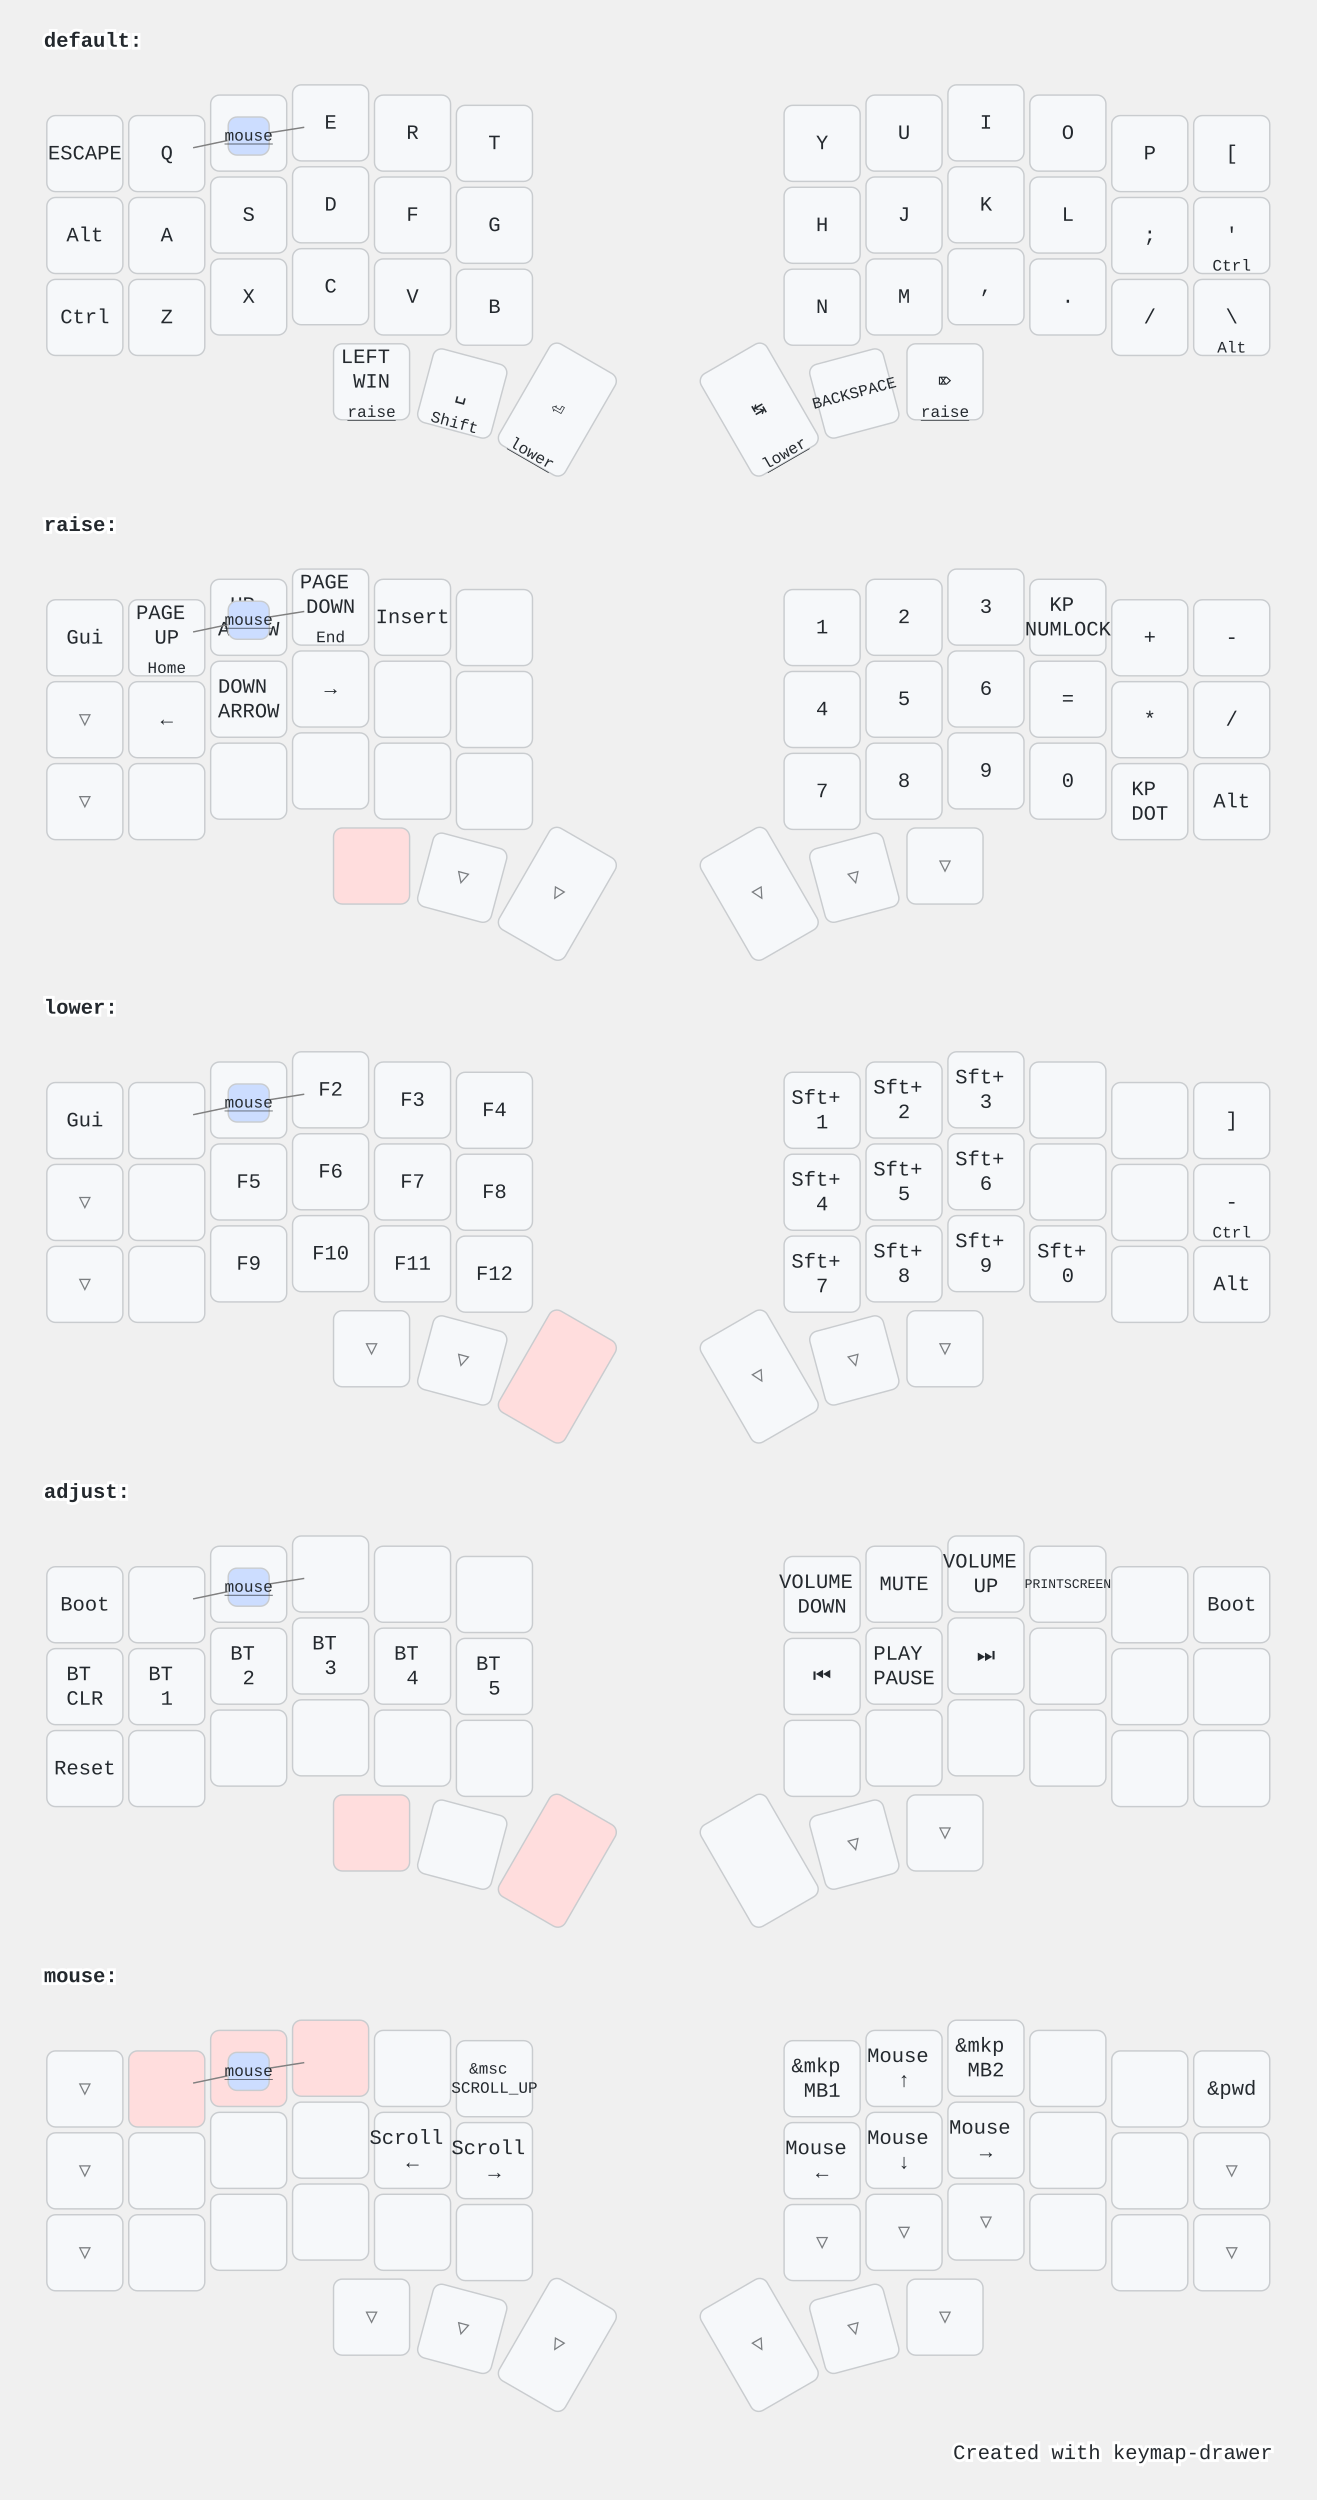
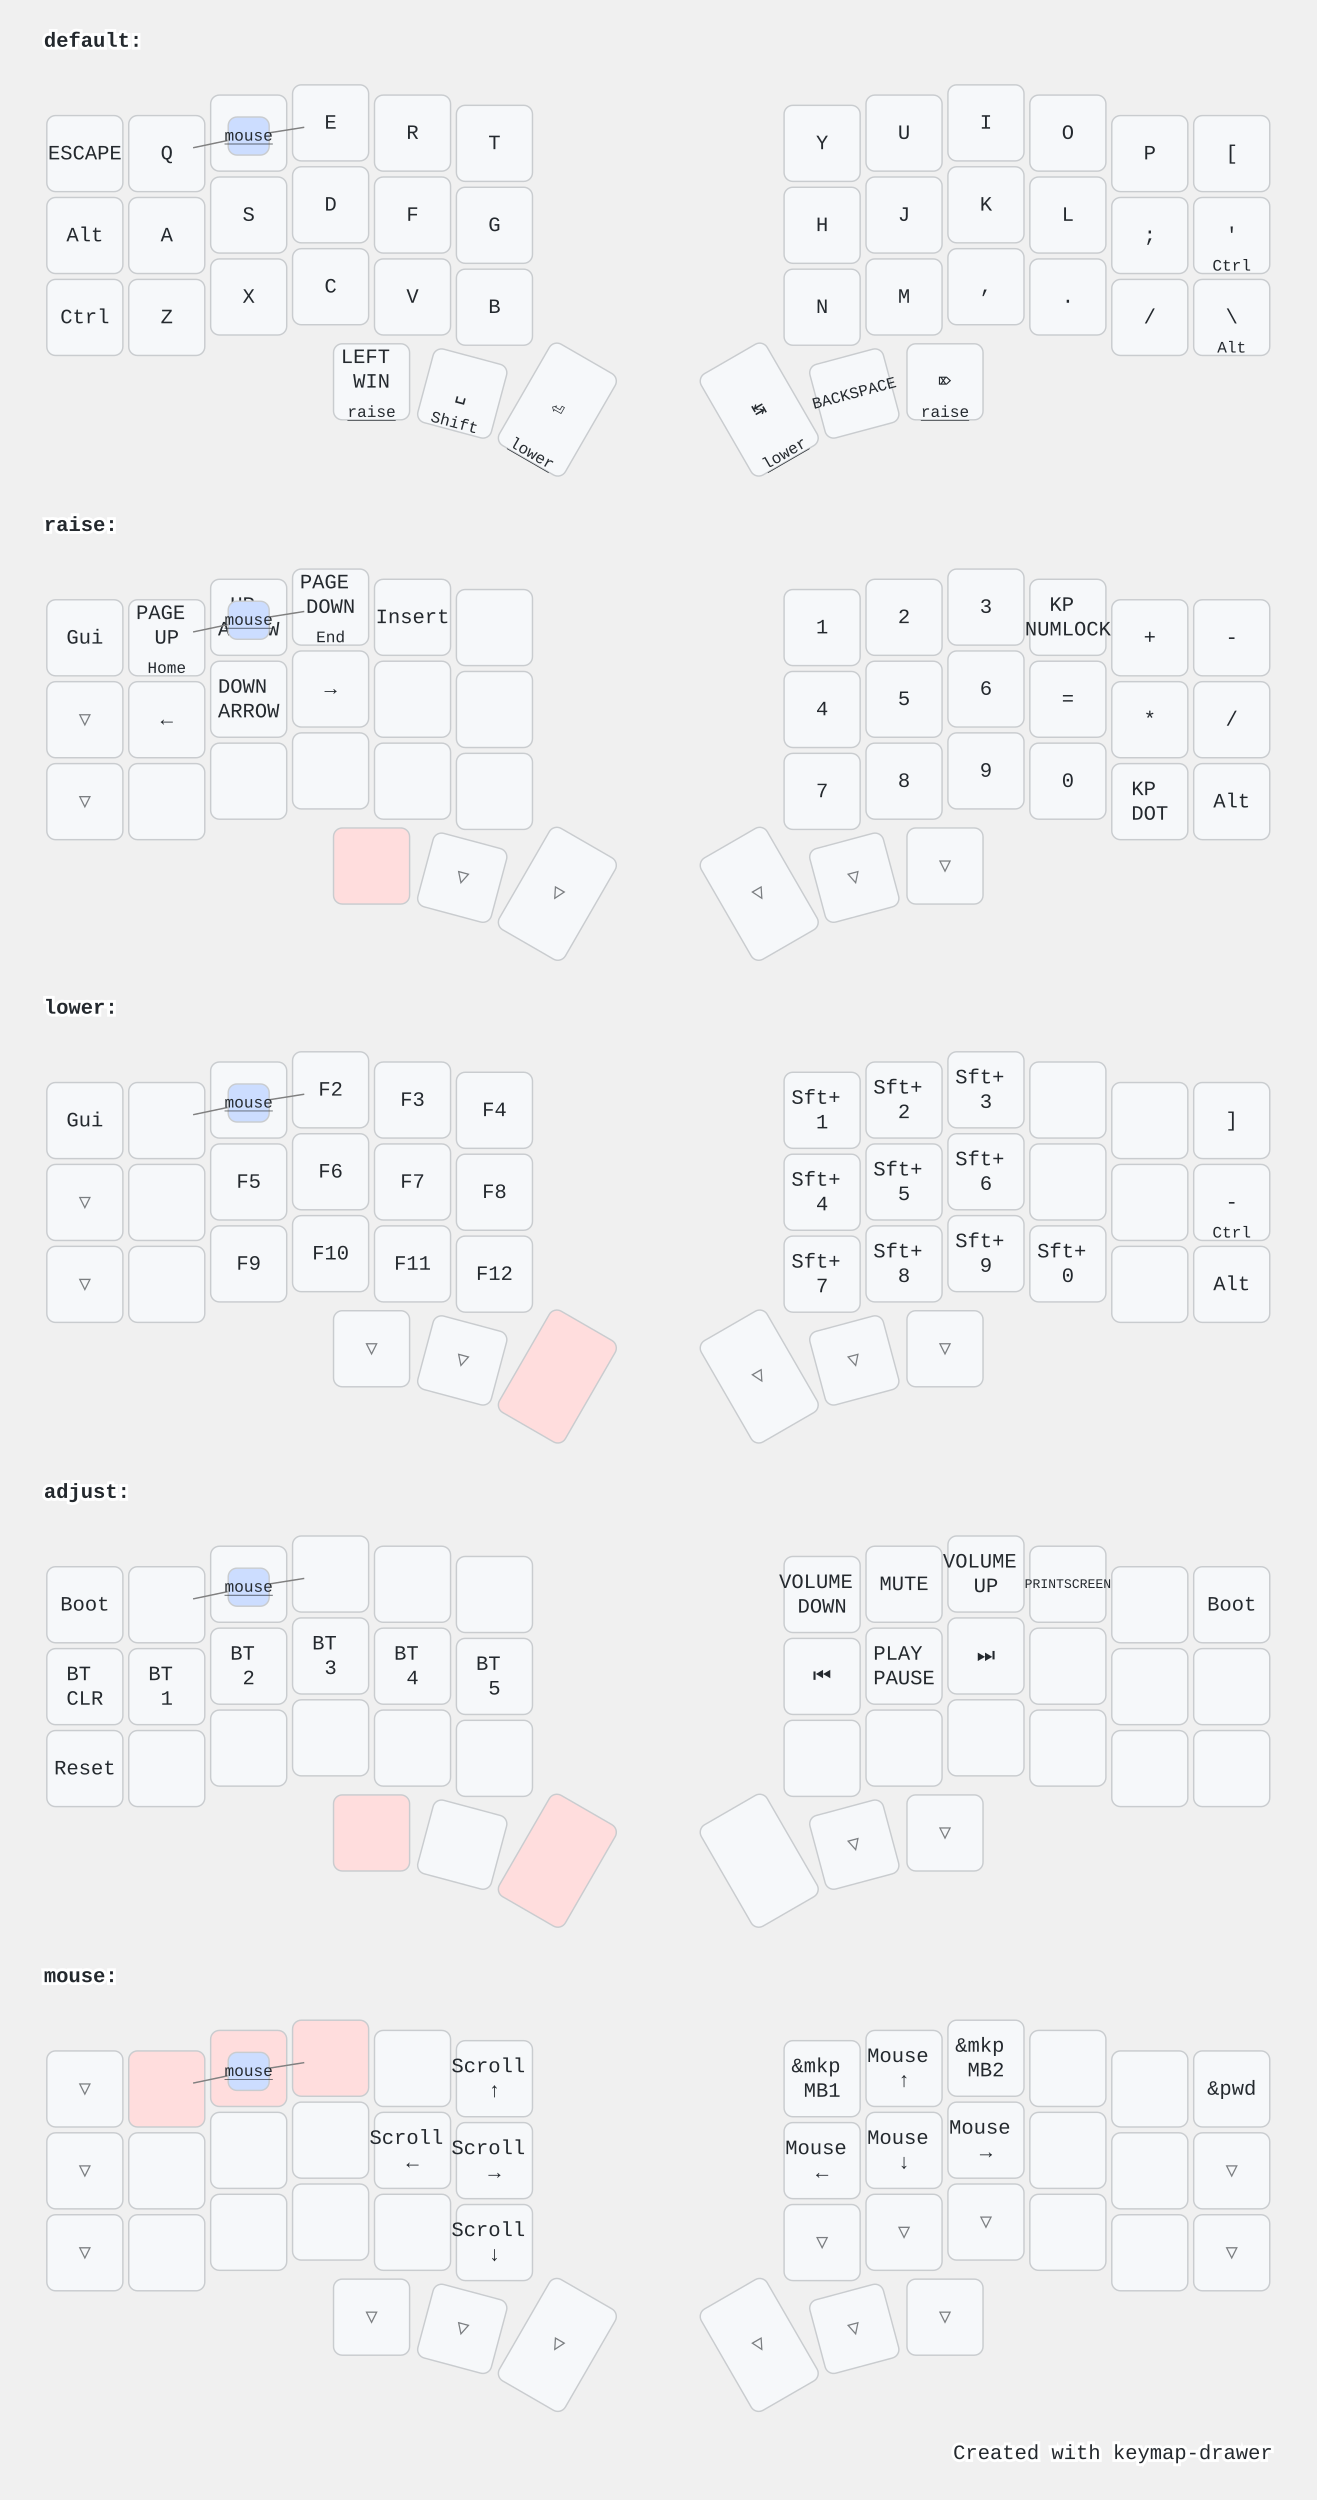
<svg xmlns="http://www.w3.org/2000/svg" width="900" height="1709" viewBox="0 0 900 1709" class="keymap">
  <style>/* inherit to force styles through use tags */
svg path {
    fill: inherit;
}

/* font and background color specifications */
svg.keymap {
    font-family: SFMono-Regular,Consolas,Liberation Mono,Menlo,monospace;
    font-size: 14px;
    font-kerning: normal;
    text-rendering: optimizeLegibility;
    fill: #24292e;
}

/* default key styling */
rect.key {
    fill: #f6f8fa;
}

rect.key, rect.combo {
    stroke: #c9cccf;
    stroke-width: 1;
}

/* default key side styling, only used is draw_key_sides is set */
rect.side {
    filter: brightness(90%);
}

/* color accent for combo boxes */
rect.combo, rect.combo-separate {
    fill: #cdf;
}

/* color accent for held keys */
rect.held, rect.combo.held {
    fill: #fdd;
}

/* color accent for ghost (optional) keys */
rect.ghost, rect.combo.ghost {
    stroke-dasharray: 4, 4;
    stroke-width: 2;
}

text {
    text-anchor: middle;
    dominant-baseline: middle;
}

/* styling for layer labels */
text.label {
    font-weight: bold;
    text-anchor: start;
    stroke: white;
    stroke-width: 4;
    paint-order: stroke;
}

/* styling for optional footer */
text.footer {
    text-anchor: end;
    dominant-baseline: auto;
    stroke: white;
    stroke-width: 4;
    paint-order: stroke;
}

/* styling for combo tap, and key hold/shifted label text */
text.combo, text.hold, text.shifted {
    font-size: 11px;
}

text.hold {
    text-anchor: middle;
    dominant-baseline: auto;
}

text.shifted {
    text-anchor: middle;
    dominant-baseline: hanging;
}

text.layer-activator {
    text-decoration: underline;
}

/* styling for hold/shifted label text in combo box */
text.combo.hold, text.combo.shifted {
    font-size: 8px;
}

/* lighter symbol for transparent keys */
text.trans {
    fill: #7b7e81;
}

/* styling for combo dendrons */
path.combo {
    stroke-width: 1;
    stroke: gray;
    fill: none;
}

/* Start Tabler Icons Cleanup */
/* cannot use height/width with glyphs */
.icon-tabler &gt; path {
    fill: inherit;
    stroke: inherit;
    stroke-width: 2;
}
/* hide tabler's default box */
.icon-tabler &gt; path[stroke="none"][fill="none"] {
    visibility: hidden;
}
/* End Tabler Icons Cleanup */

@media (prefers-color-scheme: dark) {
svg.keymap { fill: #d1d6db; }
rect.key { fill: #3f4750; }
rect.key, rect.combo { stroke: #60666c; }
rect.combo, rect.combo-separate { fill: #1f3d7a; }
rect.held, rect.combo.held { fill: #854747; }
text.label, text.footer { stroke: black; }
text.trans { fill: #7e8184; }
path.combo { stroke: #7f7f7f; }

}</style>
  <g transform="translate(30, 0)" class="layer-default">
    <text x="0" y="28" class="label" id="default">default:</text>
    <g transform="translate(0, 56)">
      <g transform="translate(28, 49)" class="key keypos-0">
        <rect rx="6" ry="6" x="-26" y="-26" width="52" height="52" class="key" />
        <text x="0" y="0" class="key tap">ESCAPE</text>
      </g>
      <g transform="translate(84, 49)" class="key keypos-1">
        <rect rx="6" ry="6" x="-26" y="-26" width="52" height="52" class="key" />
        <text x="0" y="0" class="key tap">Q</text>
      </g>
      <g transform="translate(140, 35)" class="key keypos-2">
        <rect rx="6" ry="6" x="-26" y="-26" width="52" height="52" class="key" />
        <text x="0" y="0" class="key tap">W</text>
      </g>
      <g transform="translate(196, 28)" class="key keypos-3">
        <rect rx="6" ry="6" x="-26" y="-26" width="52" height="52" class="key" />
        <text x="0" y="0" class="key tap">E</text>
      </g>
      <g transform="translate(252, 35)" class="key keypos-4">
        <rect rx="6" ry="6" x="-26" y="-26" width="52" height="52" class="key" />
        <text x="0" y="0" class="key tap">R</text>
      </g>
      <g transform="translate(308, 42)" class="key keypos-5">
        <rect rx="6" ry="6" x="-26" y="-26" width="52" height="52" class="key" />
        <text x="0" y="0" class="key tap">T</text>
      </g>
      <g transform="translate(532, 42)" class="key keypos-6">
        <rect rx="6" ry="6" x="-26" y="-26" width="52" height="52" class="key" />
        <text x="0" y="0" class="key tap">Y</text>
      </g>
      <g transform="translate(588, 35)" class="key keypos-7">
        <rect rx="6" ry="6" x="-26" y="-26" width="52" height="52" class="key" />
        <text x="0" y="0" class="key tap">U</text>
      </g>
      <g transform="translate(644, 28)" class="key keypos-8">
        <rect rx="6" ry="6" x="-26" y="-26" width="52" height="52" class="key" />
        <text x="0" y="0" class="key tap">I</text>
      </g>
      <g transform="translate(700, 35)" class="key keypos-9">
        <rect rx="6" ry="6" x="-26" y="-26" width="52" height="52" class="key" />
        <text x="0" y="0" class="key tap">O</text>
      </g>
      <g transform="translate(756, 49)" class="key keypos-10">
        <rect rx="6" ry="6" x="-26" y="-26" width="52" height="52" class="key" />
        <text x="0" y="0" class="key tap">P</text>
      </g>
      <g transform="translate(812, 49)" class="key keypos-11">
        <rect rx="6" ry="6" x="-26" y="-26" width="52" height="52" class="key" />
        <text x="0" y="0" class="key tap">[</text>
      </g>
      <g transform="translate(28, 105)" class="key keypos-12">
        <rect rx="6" ry="6" x="-26" y="-26" width="52" height="52" class="key" />
        <text x="0" y="0" class="key tap">Alt</text>
      </g>
      <g transform="translate(84, 105)" class="key keypos-13">
        <rect rx="6" ry="6" x="-26" y="-26" width="52" height="52" class="key" />
        <text x="0" y="0" class="key tap">A</text>
      </g>
      <g transform="translate(140, 91)" class="key keypos-14">
        <rect rx="6" ry="6" x="-26" y="-26" width="52" height="52" class="key" />
        <text x="0" y="0" class="key tap">S</text>
      </g>
      <g transform="translate(196, 84)" class="key keypos-15">
        <rect rx="6" ry="6" x="-26" y="-26" width="52" height="52" class="key" />
        <text x="0" y="0" class="key tap">D</text>
      </g>
      <g transform="translate(252, 91)" class="key keypos-16">
        <rect rx="6" ry="6" x="-26" y="-26" width="52" height="52" class="key" />
        <text x="0" y="0" class="key tap">F</text>
      </g>
      <g transform="translate(308, 98)" class="key keypos-17">
        <rect rx="6" ry="6" x="-26" y="-26" width="52" height="52" class="key" />
        <text x="0" y="0" class="key tap">G</text>
      </g>
      <g transform="translate(532, 98)" class="key keypos-18">
        <rect rx="6" ry="6" x="-26" y="-26" width="52" height="52" class="key" />
        <text x="0" y="0" class="key tap">H</text>
      </g>
      <g transform="translate(588, 91)" class="key keypos-19">
        <rect rx="6" ry="6" x="-26" y="-26" width="52" height="52" class="key" />
        <text x="0" y="0" class="key tap">J</text>
      </g>
      <g transform="translate(644, 84)" class="key keypos-20">
        <rect rx="6" ry="6" x="-26" y="-26" width="52" height="52" class="key" />
        <text x="0" y="0" class="key tap">K</text>
      </g>
      <g transform="translate(700, 91)" class="key keypos-21">
        <rect rx="6" ry="6" x="-26" y="-26" width="52" height="52" class="key" />
        <text x="0" y="0" class="key tap">L</text>
      </g>
      <g transform="translate(756, 105)" class="key keypos-22">
        <rect rx="6" ry="6" x="-26" y="-26" width="52" height="52" class="key" />
        <text x="0" y="0" class="key tap">;</text>
      </g>
      <g transform="translate(812, 105)" class="key keypos-23">
        <rect rx="6" ry="6" x="-26" y="-26" width="52" height="52" class="key" />
        <text x="0" y="0" class="key tap">'</text>
        <text x="0" y="24" class="key hold">Ctrl</text>
      </g>
      <g transform="translate(28, 161)" class="key keypos-24">
        <rect rx="6" ry="6" x="-26" y="-26" width="52" height="52" class="key" />
        <text x="0" y="0" class="key tap">Ctrl</text>
      </g>
      <g transform="translate(84, 161)" class="key keypos-25">
        <rect rx="6" ry="6" x="-26" y="-26" width="52" height="52" class="key" />
        <text x="0" y="0" class="key tap">Z</text>
      </g>
      <g transform="translate(140, 147)" class="key keypos-26">
        <rect rx="6" ry="6" x="-26" y="-26" width="52" height="52" class="key" />
        <text x="0" y="0" class="key tap">X</text>
      </g>
      <g transform="translate(196, 140)" class="key keypos-27">
        <rect rx="6" ry="6" x="-26" y="-26" width="52" height="52" class="key" />
        <text x="0" y="0" class="key tap">C</text>
      </g>
      <g transform="translate(252, 147)" class="key keypos-28">
        <rect rx="6" ry="6" x="-26" y="-26" width="52" height="52" class="key" />
        <text x="0" y="0" class="key tap">V</text>
      </g>
      <g transform="translate(308, 154)" class="key keypos-29">
        <rect rx="6" ry="6" x="-26" y="-26" width="52" height="52" class="key" />
        <text x="0" y="0" class="key tap">B</text>
      </g>
      <g transform="translate(532, 154)" class="key keypos-30">
        <rect rx="6" ry="6" x="-26" y="-26" width="52" height="52" class="key" />
        <text x="0" y="0" class="key tap">N</text>
      </g>
      <g transform="translate(588, 147)" class="key keypos-31">
        <rect rx="6" ry="6" x="-26" y="-26" width="52" height="52" class="key" />
        <text x="0" y="0" class="key tap">M</text>
      </g>
      <g transform="translate(644, 140)" class="key keypos-32">
        <rect rx="6" ry="6" x="-26" y="-26" width="52" height="52" class="key" />
        <text x="0" y="0" class="key tap">,</text>
      </g>
      <g transform="translate(700, 147)" class="key keypos-33">
        <rect rx="6" ry="6" x="-26" y="-26" width="52" height="52" class="key" />
        <text x="0" y="0" class="key tap">.</text>
      </g>
      <g transform="translate(756, 161)" class="key keypos-34">
        <rect rx="6" ry="6" x="-26" y="-26" width="52" height="52" class="key" />
        <text x="0" y="0" class="key tap">/</text>
      </g>
      <g transform="translate(812, 161)" class="key keypos-35">
        <rect rx="6" ry="6" x="-26" y="-26" width="52" height="52" class="key" />
        <text x="0" y="0" class="key tap">\</text>
        <text x="0" y="24" class="key hold">Alt</text>
      </g>
      <g transform="translate(224, 205)" class="key keypos-36">
        <rect rx="6" ry="6" x="-26" y="-26" width="52" height="52" class="key" />
        <text x="0" y="0" class="key tap">
          <tspan x="0" dy="-1.2em">LEFT</tspan>
          <tspan x="0" dy="1.2em">WIN</tspan>
        </text>
        <a href="#raise">
          <text x="0" y="24" class="key hold layer-activator">raise</text>
        </a>
      </g>
      <g transform="translate(286, 213) rotate(15.0)" class="key keypos-37">
        <rect rx="6" ry="6" x="-26" y="-26" width="52" height="52" class="key" />
        <text x="0" y="0" class="key tap">␣</text>
        <text x="0" y="24" class="key hold">Shift</text>
      </g>
      <g transform="translate(351, 224) rotate(30.0)" class="key keypos-38">
        <rect rx="6" ry="6" x="-26" y="-40" width="52" height="80" class="key" />
        <text x="0" y="0" class="key tap">⏎</text>
        <a href="#lower">
          <text x="0" y="38" class="key hold layer-activator">lower</text>
        </a>
      </g>
      <g transform="translate(489, 224) rotate(-30.0)" class="key keypos-39">
        <rect rx="6" ry="6" x="-26" y="-40" width="52" height="80" class="key" />
        <text x="0" y="0" class="key tap">↹</text>
        <a href="#lower">
          <text x="0" y="38" class="key hold layer-activator">lower</text>
        </a>
      </g>
      <g transform="translate(554, 213) rotate(-15.0)" class="key keypos-40">
        <rect rx="6" ry="6" x="-26" y="-26" width="52" height="52" class="key" />
        <text x="0" y="0" class="key tap">
          <tspan style="font-size: 78%">BACKSPACE</tspan>
        </text>
      </g>
      <g transform="translate(616, 205)" class="key keypos-41">
        <rect rx="6" ry="6" x="-26" y="-26" width="52" height="52" class="key" />
        <text x="0" y="0" class="key tap">⌦</text>
        <a href="#raise">
          <text x="0" y="24" class="key hold layer-activator">raise</text>
        </a>
      </g>
      <g class="combo combopos-0">
        <path d="M140,37 l38,-6" class="combo" />
        <path d="M140,37 l-38,8" class="combo" />
        <rect rx="6" ry="6" x="126" y="24" width="28" height="26" class="combo" />
        <a href="#mouse">
          <text x="140" y="37" class="combo tap layer-activator">mouse</text>
        </a>
      </g>
    </g>
  </g>
  <g transform="translate(30, 331)" class="layer-raise">
    <text x="0" y="28" class="label" id="raise">raise:</text>
    <g transform="translate(0, 56)">
      <g transform="translate(28, 49)" class="key keypos-0">
        <rect rx="6" ry="6" x="-26" y="-26" width="52" height="52" class="key" />
        <text x="0" y="0" class="key tap">Gui</text>
      </g>
      <g transform="translate(84, 49)" class="key keypos-1">
        <rect rx="6" ry="6" x="-26" y="-26" width="52" height="52" class="key" />
        <text x="0" y="0" class="key tap">
          <tspan x="0" dy="-1.2em">PAGE</tspan>
          <tspan x="0" dy="1.2em">UP</tspan>
        </text>
        <text x="0" y="24" class="key hold">Home</text>
      </g>
      <g transform="translate(140, 35)" class="key keypos-2">
        <rect rx="6" ry="6" x="-26" y="-26" width="52" height="52" class="key" />
        <text x="0" y="0" class="key tap">
          <tspan x="0" dy="-0.6em">UP</tspan>
          <tspan x="0" dy="1.2em">ARROW</tspan>
        </text>
      </g>
      <g transform="translate(196, 28)" class="key keypos-3">
        <rect rx="6" ry="6" x="-26" y="-26" width="52" height="52" class="key" />
        <text x="0" y="0" class="key tap">
          <tspan x="0" dy="-1.2em">PAGE</tspan>
          <tspan x="0" dy="1.2em">DOWN</tspan>
        </text>
        <text x="0" y="24" class="key hold">End</text>
      </g>
      <g transform="translate(252, 35)" class="key keypos-4">
        <rect rx="6" ry="6" x="-26" y="-26" width="52" height="52" class="key" />
        <text x="0" y="0" class="key tap">Insert</text>
      </g>
      <g transform="translate(308, 42)" class="key keypos-5">
        <rect rx="6" ry="6" x="-26" y="-26" width="52" height="52" class="key" />
      </g>
      <g transform="translate(532, 42)" class="key keypos-6">
        <rect rx="6" ry="6" x="-26" y="-26" width="52" height="52" class="key" />
        <text x="0" y="0" class="key tap">1</text>
      </g>
      <g transform="translate(588, 35)" class="key keypos-7">
        <rect rx="6" ry="6" x="-26" y="-26" width="52" height="52" class="key" />
        <text x="0" y="0" class="key tap">2</text>
      </g>
      <g transform="translate(644, 28)" class="key keypos-8">
        <rect rx="6" ry="6" x="-26" y="-26" width="52" height="52" class="key" />
        <text x="0" y="0" class="key tap">3</text>
      </g>
      <g transform="translate(700, 35)" class="key keypos-9">
        <rect rx="6" ry="6" x="-26" y="-26" width="52" height="52" class="key" />
        <text x="0" y="0" class="key tap">
          <tspan x="0" dy="-0.6em">KP</tspan>
          <tspan x="0" dy="1.2em">NUMLOCK</tspan>
        </text>
      </g>
      <g transform="translate(756, 49)" class="key keypos-10">
        <rect rx="6" ry="6" x="-26" y="-26" width="52" height="52" class="key" />
        <text x="0" y="0" class="key tap">+</text>
      </g>
      <g transform="translate(812, 49)" class="key keypos-11">
        <rect rx="6" ry="6" x="-26" y="-26" width="52" height="52" class="key" />
        <text x="0" y="0" class="key tap">-</text>
      </g>
      <g transform="translate(28, 105)" class="key trans keypos-12">
        <rect rx="6" ry="6" x="-26" y="-26" width="52" height="52" class="key trans" />
        <text x="0" y="0" class="key trans tap">▽</text>
      </g>
      <g transform="translate(84, 105)" class="key keypos-13">
        <rect rx="6" ry="6" x="-26" y="-26" width="52" height="52" class="key" />
        <text x="0" y="0" class="key tap">←</text>
      </g>
      <g transform="translate(140, 91)" class="key keypos-14">
        <rect rx="6" ry="6" x="-26" y="-26" width="52" height="52" class="key" />
        <text x="0" y="0" class="key tap">
          <tspan x="0" dy="-0.6em">DOWN</tspan>
          <tspan x="0" dy="1.2em">ARROW</tspan>
        </text>
      </g>
      <g transform="translate(196, 84)" class="key keypos-15">
        <rect rx="6" ry="6" x="-26" y="-26" width="52" height="52" class="key" />
        <text x="0" y="0" class="key tap">→</text>
      </g>
      <g transform="translate(252, 91)" class="key keypos-16">
        <rect rx="6" ry="6" x="-26" y="-26" width="52" height="52" class="key" />
      </g>
      <g transform="translate(308, 98)" class="key keypos-17">
        <rect rx="6" ry="6" x="-26" y="-26" width="52" height="52" class="key" />
      </g>
      <g transform="translate(532, 98)" class="key keypos-18">
        <rect rx="6" ry="6" x="-26" y="-26" width="52" height="52" class="key" />
        <text x="0" y="0" class="key tap">4</text>
      </g>
      <g transform="translate(588, 91)" class="key keypos-19">
        <rect rx="6" ry="6" x="-26" y="-26" width="52" height="52" class="key" />
        <text x="0" y="0" class="key tap">5</text>
      </g>
      <g transform="translate(644, 84)" class="key keypos-20">
        <rect rx="6" ry="6" x="-26" y="-26" width="52" height="52" class="key" />
        <text x="0" y="0" class="key tap">6</text>
      </g>
      <g transform="translate(700, 91)" class="key keypos-21">
        <rect rx="6" ry="6" x="-26" y="-26" width="52" height="52" class="key" />
        <text x="0" y="0" class="key tap">=</text>
      </g>
      <g transform="translate(756, 105)" class="key keypos-22">
        <rect rx="6" ry="6" x="-26" y="-26" width="52" height="52" class="key" />
        <text x="0" y="0" class="key tap">*</text>
      </g>
      <g transform="translate(812, 105)" class="key keypos-23">
        <rect rx="6" ry="6" x="-26" y="-26" width="52" height="52" class="key" />
        <text x="0" y="0" class="key tap">/</text>
      </g>
      <g transform="translate(28, 161)" class="key trans keypos-24">
        <rect rx="6" ry="6" x="-26" y="-26" width="52" height="52" class="key trans" />
        <text x="0" y="0" class="key trans tap">▽</text>
      </g>
      <g transform="translate(84, 161)" class="key keypos-25">
        <rect rx="6" ry="6" x="-26" y="-26" width="52" height="52" class="key" />
      </g>
      <g transform="translate(140, 147)" class="key keypos-26">
        <rect rx="6" ry="6" x="-26" y="-26" width="52" height="52" class="key" />
      </g>
      <g transform="translate(196, 140)" class="key keypos-27">
        <rect rx="6" ry="6" x="-26" y="-26" width="52" height="52" class="key" />
      </g>
      <g transform="translate(252, 147)" class="key keypos-28">
        <rect rx="6" ry="6" x="-26" y="-26" width="52" height="52" class="key" />
      </g>
      <g transform="translate(308, 154)" class="key keypos-29">
        <rect rx="6" ry="6" x="-26" y="-26" width="52" height="52" class="key" />
      </g>
      <g transform="translate(532, 154)" class="key keypos-30">
        <rect rx="6" ry="6" x="-26" y="-26" width="52" height="52" class="key" />
        <text x="0" y="0" class="key tap">7</text>
      </g>
      <g transform="translate(588, 147)" class="key keypos-31">
        <rect rx="6" ry="6" x="-26" y="-26" width="52" height="52" class="key" />
        <text x="0" y="0" class="key tap">8</text>
      </g>
      <g transform="translate(644, 140)" class="key keypos-32">
        <rect rx="6" ry="6" x="-26" y="-26" width="52" height="52" class="key" />
        <text x="0" y="0" class="key tap">9</text>
      </g>
      <g transform="translate(700, 147)" class="key keypos-33">
        <rect rx="6" ry="6" x="-26" y="-26" width="52" height="52" class="key" />
        <text x="0" y="0" class="key tap">0</text>
      </g>
      <g transform="translate(756, 161)" class="key keypos-34">
        <rect rx="6" ry="6" x="-26" y="-26" width="52" height="52" class="key" />
        <text x="0" y="0" class="key tap">
          <tspan x="0" dy="-0.6em">KP</tspan>
          <tspan x="0" dy="1.2em">DOT</tspan>
        </text>
      </g>
      <g transform="translate(812, 161)" class="key keypos-35">
        <rect rx="6" ry="6" x="-26" y="-26" width="52" height="52" class="key" />
        <text x="0" y="0" class="key tap">Alt</text>
      </g>
      <g transform="translate(224, 205)" class="key held keypos-36">
        <rect rx="6" ry="6" x="-26" y="-26" width="52" height="52" class="key held" />
      </g>
      <g transform="translate(286, 213) rotate(15.0)" class="key trans keypos-37">
        <rect rx="6" ry="6" x="-26" y="-26" width="52" height="52" class="key trans" />
        <text x="0" y="0" class="key trans tap">▽</text>
      </g>
      <g transform="translate(351, 224) rotate(30.0)" class="key trans keypos-38">
        <rect rx="6" ry="6" x="-26" y="-40" width="52" height="80" class="key trans" />
        <text x="0" y="0" class="key trans tap">▽</text>
      </g>
      <g transform="translate(489, 224) rotate(-30.0)" class="key trans keypos-39">
        <rect rx="6" ry="6" x="-26" y="-40" width="52" height="80" class="key trans" />
        <text x="0" y="0" class="key trans tap">▽</text>
      </g>
      <g transform="translate(554, 213) rotate(-15.0)" class="key trans keypos-40">
        <rect rx="6" ry="6" x="-26" y="-26" width="52" height="52" class="key trans" />
        <text x="0" y="0" class="key trans tap">▽</text>
      </g>
      <g transform="translate(616, 205)" class="key trans keypos-41">
        <rect rx="6" ry="6" x="-26" y="-26" width="52" height="52" class="key trans" />
        <text x="0" y="0" class="key trans tap">▽</text>
      </g>
      <g class="combo combopos-0">
        <path d="M140,37 l38,-6" class="combo" />
        <path d="M140,37 l-38,8" class="combo" />
        <rect rx="6" ry="6" x="126" y="24" width="28" height="26" class="combo" />
        <a href="#mouse">
          <text x="140" y="37" class="combo tap layer-activator">mouse</text>
        </a>
      </g>
    </g>
  </g>
  <g transform="translate(30, 661)" class="layer-lower">
    <text x="0" y="28" class="label" id="lower">lower:</text>
    <g transform="translate(0, 56)">
      <g transform="translate(28, 49)" class="key keypos-0">
        <rect rx="6" ry="6" x="-26" y="-26" width="52" height="52" class="key" />
        <text x="0" y="0" class="key tap">Gui</text>
      </g>
      <g transform="translate(84, 49)" class="key keypos-1">
        <rect rx="6" ry="6" x="-26" y="-26" width="52" height="52" class="key" />
      </g>
      <g transform="translate(140, 35)" class="key keypos-2">
        <rect rx="6" ry="6" x="-26" y="-26" width="52" height="52" class="key" />
        <text x="0" y="0" class="key tap">F1</text>
      </g>
      <g transform="translate(196, 28)" class="key keypos-3">
        <rect rx="6" ry="6" x="-26" y="-26" width="52" height="52" class="key" />
        <text x="0" y="0" class="key tap">F2</text>
      </g>
      <g transform="translate(252, 35)" class="key keypos-4">
        <rect rx="6" ry="6" x="-26" y="-26" width="52" height="52" class="key" />
        <text x="0" y="0" class="key tap">F3</text>
      </g>
      <g transform="translate(308, 42)" class="key keypos-5">
        <rect rx="6" ry="6" x="-26" y="-26" width="52" height="52" class="key" />
        <text x="0" y="0" class="key tap">F4</text>
      </g>
      <g transform="translate(532, 42)" class="key keypos-6">
        <rect rx="6" ry="6" x="-26" y="-26" width="52" height="52" class="key" />
        <text x="0" y="0" class="key tap">
          <tspan x="0" dy="-0.6em">Sft+</tspan>
          <tspan x="0" dy="1.2em">1</tspan>
        </text>
      </g>
      <g transform="translate(588, 35)" class="key keypos-7">
        <rect rx="6" ry="6" x="-26" y="-26" width="52" height="52" class="key" />
        <text x="0" y="0" class="key tap">
          <tspan x="0" dy="-0.6em">Sft+</tspan>
          <tspan x="0" dy="1.2em">2</tspan>
        </text>
      </g>
      <g transform="translate(644, 28)" class="key keypos-8">
        <rect rx="6" ry="6" x="-26" y="-26" width="52" height="52" class="key" />
        <text x="0" y="0" class="key tap">
          <tspan x="0" dy="-0.6em">Sft+</tspan>
          <tspan x="0" dy="1.2em">3</tspan>
        </text>
      </g>
      <g transform="translate(700, 35)" class="key keypos-9">
        <rect rx="6" ry="6" x="-26" y="-26" width="52" height="52" class="key" />
      </g>
      <g transform="translate(756, 49)" class="key keypos-10">
        <rect rx="6" ry="6" x="-26" y="-26" width="52" height="52" class="key" />
      </g>
      <g transform="translate(812, 49)" class="key keypos-11">
        <rect rx="6" ry="6" x="-26" y="-26" width="52" height="52" class="key" />
        <text x="0" y="0" class="key tap">]</text>
      </g>
      <g transform="translate(28, 105)" class="key trans keypos-12">
        <rect rx="6" ry="6" x="-26" y="-26" width="52" height="52" class="key trans" />
        <text x="0" y="0" class="key trans tap">▽</text>
      </g>
      <g transform="translate(84, 105)" class="key keypos-13">
        <rect rx="6" ry="6" x="-26" y="-26" width="52" height="52" class="key" />
      </g>
      <g transform="translate(140, 91)" class="key keypos-14">
        <rect rx="6" ry="6" x="-26" y="-26" width="52" height="52" class="key" />
        <text x="0" y="0" class="key tap">F5</text>
      </g>
      <g transform="translate(196, 84)" class="key keypos-15">
        <rect rx="6" ry="6" x="-26" y="-26" width="52" height="52" class="key" />
        <text x="0" y="0" class="key tap">F6</text>
      </g>
      <g transform="translate(252, 91)" class="key keypos-16">
        <rect rx="6" ry="6" x="-26" y="-26" width="52" height="52" class="key" />
        <text x="0" y="0" class="key tap">F7</text>
      </g>
      <g transform="translate(308, 98)" class="key keypos-17">
        <rect rx="6" ry="6" x="-26" y="-26" width="52" height="52" class="key" />
        <text x="0" y="0" class="key tap">F8</text>
      </g>
      <g transform="translate(532, 98)" class="key keypos-18">
        <rect rx="6" ry="6" x="-26" y="-26" width="52" height="52" class="key" />
        <text x="0" y="0" class="key tap">
          <tspan x="0" dy="-0.6em">Sft+</tspan>
          <tspan x="0" dy="1.2em">4</tspan>
        </text>
      </g>
      <g transform="translate(588, 91)" class="key keypos-19">
        <rect rx="6" ry="6" x="-26" y="-26" width="52" height="52" class="key" />
        <text x="0" y="0" class="key tap">
          <tspan x="0" dy="-0.6em">Sft+</tspan>
          <tspan x="0" dy="1.2em">5</tspan>
        </text>
      </g>
      <g transform="translate(644, 84)" class="key keypos-20">
        <rect rx="6" ry="6" x="-26" y="-26" width="52" height="52" class="key" />
        <text x="0" y="0" class="key tap">
          <tspan x="0" dy="-0.6em">Sft+</tspan>
          <tspan x="0" dy="1.2em">6</tspan>
        </text>
      </g>
      <g transform="translate(700, 91)" class="key keypos-21">
        <rect rx="6" ry="6" x="-26" y="-26" width="52" height="52" class="key" />
      </g>
      <g transform="translate(756, 105)" class="key keypos-22">
        <rect rx="6" ry="6" x="-26" y="-26" width="52" height="52" class="key" />
      </g>
      <g transform="translate(812, 105)" class="key keypos-23">
        <rect rx="6" ry="6" x="-26" y="-26" width="52" height="52" class="key" />
        <text x="0" y="0" class="key tap">-</text>
        <text x="0" y="24" class="key hold">Ctrl</text>
      </g>
      <g transform="translate(28, 161)" class="key trans keypos-24">
        <rect rx="6" ry="6" x="-26" y="-26" width="52" height="52" class="key trans" />
        <text x="0" y="0" class="key trans tap">▽</text>
      </g>
      <g transform="translate(84, 161)" class="key keypos-25">
        <rect rx="6" ry="6" x="-26" y="-26" width="52" height="52" class="key" />
      </g>
      <g transform="translate(140, 147)" class="key keypos-26">
        <rect rx="6" ry="6" x="-26" y="-26" width="52" height="52" class="key" />
        <text x="0" y="0" class="key tap">F9</text>
      </g>
      <g transform="translate(196, 140)" class="key keypos-27">
        <rect rx="6" ry="6" x="-26" y="-26" width="52" height="52" class="key" />
        <text x="0" y="0" class="key tap">F10</text>
      </g>
      <g transform="translate(252, 147)" class="key keypos-28">
        <rect rx="6" ry="6" x="-26" y="-26" width="52" height="52" class="key" />
        <text x="0" y="0" class="key tap">F11</text>
      </g>
      <g transform="translate(308, 154)" class="key keypos-29">
        <rect rx="6" ry="6" x="-26" y="-26" width="52" height="52" class="key" />
        <text x="0" y="0" class="key tap">F12</text>
      </g>
      <g transform="translate(532, 154)" class="key keypos-30">
        <rect rx="6" ry="6" x="-26" y="-26" width="52" height="52" class="key" />
        <text x="0" y="0" class="key tap">
          <tspan x="0" dy="-0.6em">Sft+</tspan>
          <tspan x="0" dy="1.2em">7</tspan>
        </text>
      </g>
      <g transform="translate(588, 147)" class="key keypos-31">
        <rect rx="6" ry="6" x="-26" y="-26" width="52" height="52" class="key" />
        <text x="0" y="0" class="key tap">
          <tspan x="0" dy="-0.6em">Sft+</tspan>
          <tspan x="0" dy="1.2em">8</tspan>
        </text>
      </g>
      <g transform="translate(644, 140)" class="key keypos-32">
        <rect rx="6" ry="6" x="-26" y="-26" width="52" height="52" class="key" />
        <text x="0" y="0" class="key tap">
          <tspan x="0" dy="-0.6em">Sft+</tspan>
          <tspan x="0" dy="1.2em">9</tspan>
        </text>
      </g>
      <g transform="translate(700, 147)" class="key keypos-33">
        <rect rx="6" ry="6" x="-26" y="-26" width="52" height="52" class="key" />
        <text x="0" y="0" class="key tap">
          <tspan x="0" dy="-0.6em">Sft+</tspan>
          <tspan x="0" dy="1.2em">0</tspan>
        </text>
      </g>
      <g transform="translate(756, 161)" class="key keypos-34">
        <rect rx="6" ry="6" x="-26" y="-26" width="52" height="52" class="key" />
      </g>
      <g transform="translate(812, 161)" class="key keypos-35">
        <rect rx="6" ry="6" x="-26" y="-26" width="52" height="52" class="key" />
        <text x="0" y="0" class="key tap">Alt</text>
      </g>
      <g transform="translate(224, 205)" class="key trans keypos-36">
        <rect rx="6" ry="6" x="-26" y="-26" width="52" height="52" class="key trans" />
        <text x="0" y="0" class="key trans tap">▽</text>
      </g>
      <g transform="translate(286, 213) rotate(15.0)" class="key trans keypos-37">
        <rect rx="6" ry="6" x="-26" y="-26" width="52" height="52" class="key trans" />
        <text x="0" y="0" class="key trans tap">▽</text>
      </g>
      <g transform="translate(351, 224) rotate(30.0)" class="key held keypos-38">
        <rect rx="6" ry="6" x="-26" y="-40" width="52" height="80" class="key held" />
      </g>
      <g transform="translate(489, 224) rotate(-30.0)" class="key trans keypos-39">
        <rect rx="6" ry="6" x="-26" y="-40" width="52" height="80" class="key trans" />
        <text x="0" y="0" class="key trans tap">▽</text>
      </g>
      <g transform="translate(554, 213) rotate(-15.0)" class="key trans keypos-40">
        <rect rx="6" ry="6" x="-26" y="-26" width="52" height="52" class="key trans" />
        <text x="0" y="0" class="key trans tap">▽</text>
      </g>
      <g transform="translate(616, 205)" class="key trans keypos-41">
        <rect rx="6" ry="6" x="-26" y="-26" width="52" height="52" class="key trans" />
        <text x="0" y="0" class="key trans tap">▽</text>
      </g>
      <g class="combo combopos-0">
        <path d="M140,37 l38,-6" class="combo" />
        <path d="M140,37 l-38,8" class="combo" />
        <rect rx="6" ry="6" x="126" y="24" width="28" height="26" class="combo" />
        <a href="#mouse">
          <text x="140" y="37" class="combo tap layer-activator">mouse</text>
        </a>
      </g>
    </g>
  </g>
  <g transform="translate(30, 992)" class="layer-adjust">
    <text x="0" y="28" class="label" id="adjust">adjust:</text>
    <g transform="translate(0, 56)">
      <g transform="translate(28, 49)" class="key keypos-0">
        <rect rx="6" ry="6" x="-26" y="-26" width="52" height="52" class="key" />
        <text x="0" y="0" class="key tap">Boot</text>
      </g>
      <g transform="translate(84, 49)" class="key keypos-1">
        <rect rx="6" ry="6" x="-26" y="-26" width="52" height="52" class="key" />
      </g>
      <g transform="translate(140, 35)" class="key keypos-2">
        <rect rx="6" ry="6" x="-26" y="-26" width="52" height="52" class="key" />
      </g>
      <g transform="translate(196, 28)" class="key keypos-3">
        <rect rx="6" ry="6" x="-26" y="-26" width="52" height="52" class="key" />
      </g>
      <g transform="translate(252, 35)" class="key keypos-4">
        <rect rx="6" ry="6" x="-26" y="-26" width="52" height="52" class="key" />
      </g>
      <g transform="translate(308, 42)" class="key keypos-5">
        <rect rx="6" ry="6" x="-26" y="-26" width="52" height="52" class="key" />
      </g>
      <g transform="translate(532, 42)" class="key keypos-6">
        <rect rx="6" ry="6" x="-26" y="-26" width="52" height="52" class="key" />
        <text x="0" y="0" class="key tap">
          <tspan x="0" dy="-0.6em">VOLUME</tspan>
          <tspan x="0" dy="1.2em">DOWN</tspan>
        </text>
      </g>
      <g transform="translate(588, 35)" class="key keypos-7">
        <rect rx="6" ry="6" x="-26" y="-26" width="52" height="52" class="key" />
        <text x="0" y="0" class="key tap">MUTE</text>
      </g>
      <g transform="translate(644, 28)" class="key keypos-8">
        <rect rx="6" ry="6" x="-26" y="-26" width="52" height="52" class="key" />
        <text x="0" y="0" class="key tap">
          <tspan x="0" dy="-0.6em">VOLUME</tspan>
          <tspan x="0" dy="1.2em">UP</tspan>
        </text>
      </g>
      <g transform="translate(700, 35)" class="key keypos-9">
        <rect rx="6" ry="6" x="-26" y="-26" width="52" height="52" class="key" />
        <text x="0" y="0" class="key tap">
          <tspan style="font-size: 64%">PRINTSCREEN</tspan>
        </text>
      </g>
      <g transform="translate(756, 49)" class="key keypos-10">
        <rect rx="6" ry="6" x="-26" y="-26" width="52" height="52" class="key" />
      </g>
      <g transform="translate(812, 49)" class="key keypos-11">
        <rect rx="6" ry="6" x="-26" y="-26" width="52" height="52" class="key" />
        <text x="0" y="0" class="key tap">Boot</text>
      </g>
      <g transform="translate(28, 105)" class="key keypos-12">
        <rect rx="6" ry="6" x="-26" y="-26" width="52" height="52" class="key" />
        <text x="0" y="0" class="key tap">
          <tspan x="0" dy="-0.6em">BT</tspan>
          <tspan x="0" dy="1.2em">CLR</tspan>
        </text>
      </g>
      <g transform="translate(84, 105)" class="key keypos-13">
        <rect rx="6" ry="6" x="-26" y="-26" width="52" height="52" class="key" />
        <text x="0" y="0" class="key tap">
          <tspan x="0" dy="-0.6em">BT</tspan>
          <tspan x="0" dy="1.2em">1</tspan>
        </text>
      </g>
      <g transform="translate(140, 91)" class="key keypos-14">
        <rect rx="6" ry="6" x="-26" y="-26" width="52" height="52" class="key" />
        <text x="0" y="0" class="key tap">
          <tspan x="0" dy="-0.6em">BT</tspan>
          <tspan x="0" dy="1.2em">2</tspan>
        </text>
      </g>
      <g transform="translate(196, 84)" class="key keypos-15">
        <rect rx="6" ry="6" x="-26" y="-26" width="52" height="52" class="key" />
        <text x="0" y="0" class="key tap">
          <tspan x="0" dy="-0.6em">BT</tspan>
          <tspan x="0" dy="1.2em">3</tspan>
        </text>
      </g>
      <g transform="translate(252, 91)" class="key keypos-16">
        <rect rx="6" ry="6" x="-26" y="-26" width="52" height="52" class="key" />
        <text x="0" y="0" class="key tap">
          <tspan x="0" dy="-0.6em">BT</tspan>
          <tspan x="0" dy="1.2em">4</tspan>
        </text>
      </g>
      <g transform="translate(308, 98)" class="key keypos-17">
        <rect rx="6" ry="6" x="-26" y="-26" width="52" height="52" class="key" />
        <text x="0" y="0" class="key tap">
          <tspan x="0" dy="-0.6em">BT</tspan>
          <tspan x="0" dy="1.2em">5</tspan>
        </text>
      </g>
      <g transform="translate(532, 98)" class="key keypos-18">
        <rect rx="6" ry="6" x="-26" y="-26" width="52" height="52" class="key" />
        <text x="0" y="0" class="key tap">⏮️</text>
      </g>
      <g transform="translate(588, 91)" class="key keypos-19">
        <rect rx="6" ry="6" x="-26" y="-26" width="52" height="52" class="key" />
        <text x="0" y="0" class="key tap">
          <tspan x="0" dy="-0.6em">PLAY</tspan>
          <tspan x="0" dy="1.2em">PAUSE</tspan>
        </text>
      </g>
      <g transform="translate(644, 84)" class="key keypos-20">
        <rect rx="6" ry="6" x="-26" y="-26" width="52" height="52" class="key" />
        <text x="0" y="0" class="key tap">⏭️</text>
      </g>
      <g transform="translate(700, 91)" class="key keypos-21">
        <rect rx="6" ry="6" x="-26" y="-26" width="52" height="52" class="key" />
      </g>
      <g transform="translate(756, 105)" class="key keypos-22">
        <rect rx="6" ry="6" x="-26" y="-26" width="52" height="52" class="key" />
      </g>
      <g transform="translate(812, 105)" class="key keypos-23">
        <rect rx="6" ry="6" x="-26" y="-26" width="52" height="52" class="key" />
      </g>
      <g transform="translate(28, 161)" class="key keypos-24">
        <rect rx="6" ry="6" x="-26" y="-26" width="52" height="52" class="key" />
        <text x="0" y="0" class="key tap">Reset</text>
      </g>
      <g transform="translate(84, 161)" class="key keypos-25">
        <rect rx="6" ry="6" x="-26" y="-26" width="52" height="52" class="key" />
      </g>
      <g transform="translate(140, 147)" class="key keypos-26">
        <rect rx="6" ry="6" x="-26" y="-26" width="52" height="52" class="key" />
      </g>
      <g transform="translate(196, 140)" class="key keypos-27">
        <rect rx="6" ry="6" x="-26" y="-26" width="52" height="52" class="key" />
      </g>
      <g transform="translate(252, 147)" class="key keypos-28">
        <rect rx="6" ry="6" x="-26" y="-26" width="52" height="52" class="key" />
      </g>
      <g transform="translate(308, 154)" class="key keypos-29">
        <rect rx="6" ry="6" x="-26" y="-26" width="52" height="52" class="key" />
      </g>
      <g transform="translate(532, 154)" class="key keypos-30">
        <rect rx="6" ry="6" x="-26" y="-26" width="52" height="52" class="key" />
      </g>
      <g transform="translate(588, 147)" class="key keypos-31">
        <rect rx="6" ry="6" x="-26" y="-26" width="52" height="52" class="key" />
      </g>
      <g transform="translate(644, 140)" class="key keypos-32">
        <rect rx="6" ry="6" x="-26" y="-26" width="52" height="52" class="key" />
      </g>
      <g transform="translate(700, 147)" class="key keypos-33">
        <rect rx="6" ry="6" x="-26" y="-26" width="52" height="52" class="key" />
      </g>
      <g transform="translate(756, 161)" class="key keypos-34">
        <rect rx="6" ry="6" x="-26" y="-26" width="52" height="52" class="key" />
      </g>
      <g transform="translate(812, 161)" class="key keypos-35">
        <rect rx="6" ry="6" x="-26" y="-26" width="52" height="52" class="key" />
      </g>
      <g transform="translate(224, 205)" class="key held keypos-36">
        <rect rx="6" ry="6" x="-26" y="-26" width="52" height="52" class="key held" />
      </g>
      <g transform="translate(286, 213) rotate(15.0)" class="key keypos-37">
        <rect rx="6" ry="6" x="-26" y="-26" width="52" height="52" class="key" />
      </g>
      <g transform="translate(351, 224) rotate(30.0)" class="key held keypos-38">
        <rect rx="6" ry="6" x="-26" y="-40" width="52" height="80" class="key held" />
      </g>
      <g transform="translate(489, 224) rotate(-30.0)" class="key keypos-39">
        <rect rx="6" ry="6" x="-26" y="-40" width="52" height="80" class="key" />
      </g>
      <g transform="translate(554, 213) rotate(-15.0)" class="key trans keypos-40">
        <rect rx="6" ry="6" x="-26" y="-26" width="52" height="52" class="key trans" />
        <text x="0" y="0" class="key trans tap">▽</text>
      </g>
      <g transform="translate(616, 205)" class="key trans keypos-41">
        <rect rx="6" ry="6" x="-26" y="-26" width="52" height="52" class="key trans" />
        <text x="0" y="0" class="key trans tap">▽</text>
      </g>
      <g class="combo combopos-0">
        <path d="M140,37 l38,-6" class="combo" />
        <path d="M140,37 l-38,8" class="combo" />
        <rect rx="6" ry="6" x="126" y="24" width="28" height="26" class="combo" />
        <a href="#mouse">
          <text x="140" y="37" class="combo tap layer-activator">mouse</text>
        </a>
      </g>
    </g>
  </g>
  <g transform="translate(30, 1323)" class="layer-mouse">
    <text x="0" y="28" class="label" id="mouse">mouse:</text>
    <g transform="translate(0, 56)">
      <g transform="translate(28, 49)" class="key trans keypos-0">
        <rect rx="6" ry="6" x="-26" y="-26" width="52" height="52" class="key trans" />
        <text x="0" y="0" class="key trans tap">▽</text>
      </g>
      <g transform="translate(84, 49)" class="key held keypos-1">
        <rect rx="6" ry="6" x="-26" y="-26" width="52" height="52" class="key held" />
      </g>
      <g transform="translate(140, 35)" class="key held keypos-2">
        <rect rx="6" ry="6" x="-26" y="-26" width="52" height="52" class="key held" />
      </g>
      <g transform="translate(196, 28)" class="key held keypos-3">
        <rect rx="6" ry="6" x="-26" y="-26" width="52" height="52" class="key held" />
      </g>
      <g transform="translate(252, 35)" class="key keypos-4">
        <rect rx="6" ry="6" x="-26" y="-26" width="52" height="52" class="key" />
      </g>
      <g transform="translate(308, 42)" class="key keypos-5">
        <rect rx="6" ry="6" x="-26" y="-26" width="52" height="52" class="key" />
        <text x="0" y="0" class="key tap">
-           <tspan x="0" dy="-0.6em" style="font-size: 78%">&amp;msc</tspan>
-           <tspan x="0" dy="1.2em" style="font-size: 78%">SCROLL_UP</tspan>
+           <tspan x="0" dy="-0.6em">Scroll</tspan>
+           <tspan x="0" dy="1.2em">↑</tspan>
        </text>
      </g>
      <g transform="translate(532, 42)" class="key keypos-6">
        <rect rx="6" ry="6" x="-26" y="-26" width="52" height="52" class="key" />
        <text x="0" y="0" class="key tap">
          <tspan x="0" dy="-0.6em">&amp;mkp</tspan>
          <tspan x="0" dy="1.2em">MB1</tspan>
        </text>
      </g>
      <g transform="translate(588, 35)" class="key keypos-7">
        <rect rx="6" ry="6" x="-26" y="-26" width="52" height="52" class="key" />
        <text x="0" y="0" class="key tap">
          <tspan x="0" dy="-0.6em">Mouse</tspan>
          <tspan x="0" dy="1.2em">↑</tspan>
        </text>
      </g>
      <g transform="translate(644, 28)" class="key keypos-8">
        <rect rx="6" ry="6" x="-26" y="-26" width="52" height="52" class="key" />
        <text x="0" y="0" class="key tap">
          <tspan x="0" dy="-0.6em">&amp;mkp</tspan>
          <tspan x="0" dy="1.2em">MB2</tspan>
        </text>
      </g>
      <g transform="translate(700, 35)" class="key keypos-9">
        <rect rx="6" ry="6" x="-26" y="-26" width="52" height="52" class="key" />
      </g>
      <g transform="translate(756, 49)" class="key keypos-10">
        <rect rx="6" ry="6" x="-26" y="-26" width="52" height="52" class="key" />
      </g>
      <g transform="translate(812, 49)" class="key keypos-11">
        <rect rx="6" ry="6" x="-26" y="-26" width="52" height="52" class="key" />
        <text x="0" y="0" class="key tap">&amp;pwd</text>
      </g>
      <g transform="translate(28, 105)" class="key trans keypos-12">
        <rect rx="6" ry="6" x="-26" y="-26" width="52" height="52" class="key trans" />
        <text x="0" y="0" class="key trans tap">▽</text>
      </g>
      <g transform="translate(84, 105)" class="key keypos-13">
        <rect rx="6" ry="6" x="-26" y="-26" width="52" height="52" class="key" />
      </g>
      <g transform="translate(140, 91)" class="key keypos-14">
        <rect rx="6" ry="6" x="-26" y="-26" width="52" height="52" class="key" />
      </g>
      <g transform="translate(196, 84)" class="key keypos-15">
        <rect rx="6" ry="6" x="-26" y="-26" width="52" height="52" class="key" />
      </g>
      <g transform="translate(252, 91)" class="key keypos-16">
        <rect rx="6" ry="6" x="-26" y="-26" width="52" height="52" class="key" />
        <text x="0" y="0" class="key tap">
          <tspan x="0" dy="-0.6em">Scroll</tspan>
          <tspan x="0" dy="1.2em">←</tspan>
        </text>
      </g>
      <g transform="translate(308, 98)" class="key keypos-17">
        <rect rx="6" ry="6" x="-26" y="-26" width="52" height="52" class="key" />
        <text x="0" y="0" class="key tap">
          <tspan x="0" dy="-0.6em">Scroll</tspan>
          <tspan x="0" dy="1.2em">→</tspan>
        </text>
      </g>
      <g transform="translate(532, 98)" class="key keypos-18">
        <rect rx="6" ry="6" x="-26" y="-26" width="52" height="52" class="key" />
        <text x="0" y="0" class="key tap">
          <tspan x="0" dy="-0.6em">Mouse</tspan>
          <tspan x="0" dy="1.2em">←</tspan>
        </text>
      </g>
      <g transform="translate(588, 91)" class="key keypos-19">
        <rect rx="6" ry="6" x="-26" y="-26" width="52" height="52" class="key" />
        <text x="0" y="0" class="key tap">
          <tspan x="0" dy="-0.6em">Mouse</tspan>
          <tspan x="0" dy="1.2em">↓</tspan>
        </text>
      </g>
      <g transform="translate(644, 84)" class="key keypos-20">
        <rect rx="6" ry="6" x="-26" y="-26" width="52" height="52" class="key" />
        <text x="0" y="0" class="key tap">
          <tspan x="0" dy="-0.6em">Mouse</tspan>
          <tspan x="0" dy="1.2em">→</tspan>
        </text>
      </g>
      <g transform="translate(700, 91)" class="key keypos-21">
        <rect rx="6" ry="6" x="-26" y="-26" width="52" height="52" class="key" />
      </g>
      <g transform="translate(756, 105)" class="key keypos-22">
        <rect rx="6" ry="6" x="-26" y="-26" width="52" height="52" class="key" />
      </g>
      <g transform="translate(812, 105)" class="key trans keypos-23">
        <rect rx="6" ry="6" x="-26" y="-26" width="52" height="52" class="key trans" />
        <text x="0" y="0" class="key trans tap">▽</text>
      </g>
      <g transform="translate(28, 161)" class="key trans keypos-24">
        <rect rx="6" ry="6" x="-26" y="-26" width="52" height="52" class="key trans" />
        <text x="0" y="0" class="key trans tap">▽</text>
      </g>
      <g transform="translate(84, 161)" class="key keypos-25">
        <rect rx="6" ry="6" x="-26" y="-26" width="52" height="52" class="key" />
      </g>
      <g transform="translate(140, 147)" class="key keypos-26">
        <rect rx="6" ry="6" x="-26" y="-26" width="52" height="52" class="key" />
      </g>
      <g transform="translate(196, 140)" class="key keypos-27">
        <rect rx="6" ry="6" x="-26" y="-26" width="52" height="52" class="key" />
      </g>
      <g transform="translate(252, 147)" class="key keypos-28">
        <rect rx="6" ry="6" x="-26" y="-26" width="52" height="52" class="key" />
      </g>
      <g transform="translate(308, 154)" class="key keypos-29">
        <rect rx="6" ry="6" x="-26" y="-26" width="52" height="52" class="key" />
+         <text x="0" y="0" class="key tap">
+           <tspan x="0" dy="-0.6em">Scroll</tspan>
+           <tspan x="0" dy="1.2em">↓</tspan>
+         </text>
      </g>
      <g transform="translate(532, 154)" class="key trans keypos-30">
        <rect rx="6" ry="6" x="-26" y="-26" width="52" height="52" class="key trans" />
        <text x="0" y="0" class="key trans tap">▽</text>
      </g>
      <g transform="translate(588, 147)" class="key trans keypos-31">
        <rect rx="6" ry="6" x="-26" y="-26" width="52" height="52" class="key trans" />
        <text x="0" y="0" class="key trans tap">▽</text>
      </g>
      <g transform="translate(644, 140)" class="key trans keypos-32">
        <rect rx="6" ry="6" x="-26" y="-26" width="52" height="52" class="key trans" />
        <text x="0" y="0" class="key trans tap">▽</text>
      </g>
      <g transform="translate(700, 147)" class="key keypos-33">
        <rect rx="6" ry="6" x="-26" y="-26" width="52" height="52" class="key" />
      </g>
      <g transform="translate(756, 161)" class="key keypos-34">
        <rect rx="6" ry="6" x="-26" y="-26" width="52" height="52" class="key" />
      </g>
      <g transform="translate(812, 161)" class="key trans keypos-35">
        <rect rx="6" ry="6" x="-26" y="-26" width="52" height="52" class="key trans" />
        <text x="0" y="0" class="key trans tap">▽</text>
      </g>
      <g transform="translate(224, 205)" class="key trans keypos-36">
        <rect rx="6" ry="6" x="-26" y="-26" width="52" height="52" class="key trans" />
        <text x="0" y="0" class="key trans tap">▽</text>
      </g>
      <g transform="translate(286, 213) rotate(15.0)" class="key trans keypos-37">
        <rect rx="6" ry="6" x="-26" y="-26" width="52" height="52" class="key trans" />
        <text x="0" y="0" class="key trans tap">▽</text>
      </g>
      <g transform="translate(351, 224) rotate(30.0)" class="key trans keypos-38">
        <rect rx="6" ry="6" x="-26" y="-40" width="52" height="80" class="key trans" />
        <text x="0" y="0" class="key trans tap">▽</text>
      </g>
      <g transform="translate(489, 224) rotate(-30.0)" class="key trans keypos-39">
        <rect rx="6" ry="6" x="-26" y="-40" width="52" height="80" class="key trans" />
        <text x="0" y="0" class="key trans tap">▽</text>
      </g>
      <g transform="translate(554, 213) rotate(-15.0)" class="key trans keypos-40">
        <rect rx="6" ry="6" x="-26" y="-26" width="52" height="52" class="key trans" />
        <text x="0" y="0" class="key trans tap">▽</text>
      </g>
      <g transform="translate(616, 205)" class="key trans keypos-41">
        <rect rx="6" ry="6" x="-26" y="-26" width="52" height="52" class="key trans" />
        <text x="0" y="0" class="key trans tap">▽</text>
      </g>
      <g class="combo combopos-0">
        <path d="M140,37 l38,-6" class="combo" />
        <path d="M140,37 l-38,8" class="combo" />
        <rect rx="6" ry="6" x="126" y="24" width="28" height="26" class="combo" />
        <a href="#mouse">
          <text x="140" y="37" class="combo tap layer-activator">mouse</text>
        </a>
      </g>
    </g>
  </g>
  <text x="870.0" y="1681.0" class="footer">Created with <a href="https://github.com/caksoylar/keymap-drawer">keymap-drawer</a>
  </text>
</svg>
